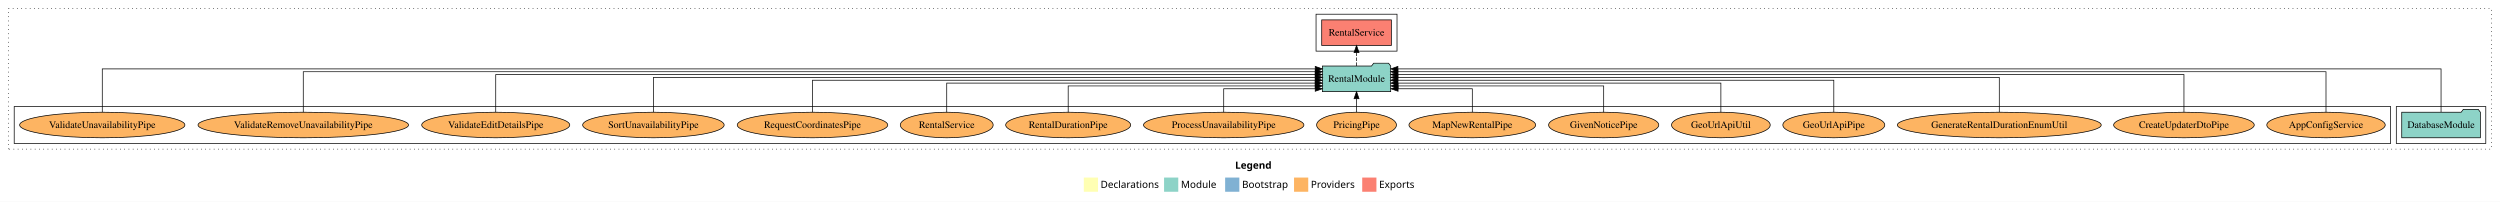
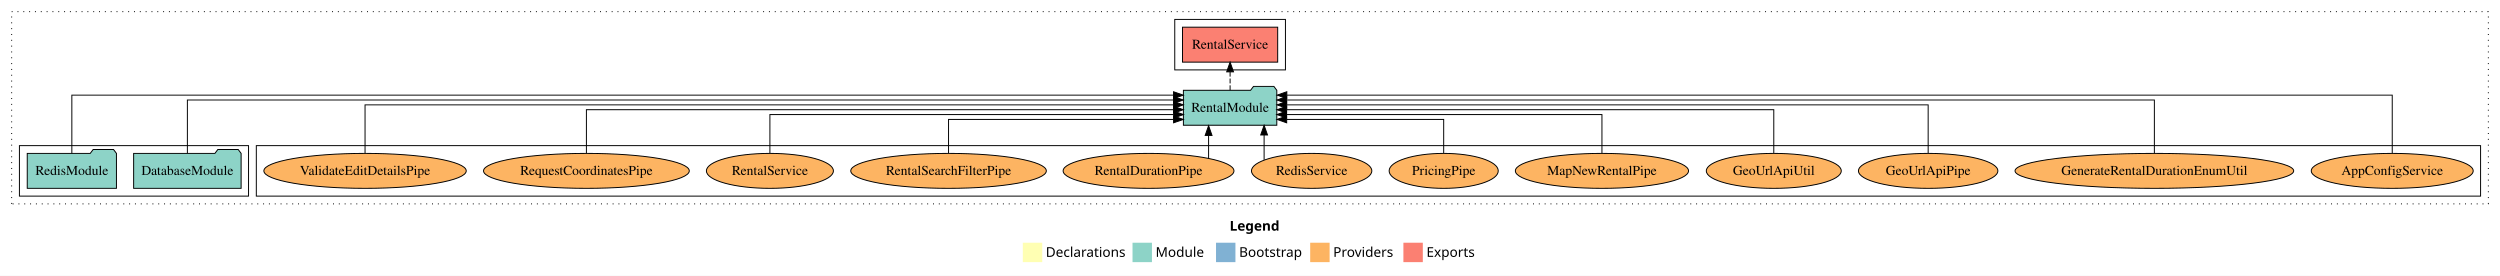
- <svg xmlns="http://www.w3.org/2000/svg" width="3520pt" height="284pt" viewBox="0.00 0.00 3520.00 284.00">
+ <svg xmlns="http://www.w3.org/2000/svg" width="2575pt" height="284pt" viewBox="0.00 0.00 2575.00 284.00">
  <g id="graph0" class="graph" transform="scale(1 1) rotate(0) translate(4 280)">
-     <polygon fill="white" stroke="transparent" points="-4,4 -4,-280 3516,-280 3516,4 -4,4" />
-     <text text-anchor="start" x="1735.01" y="-42.4" font-family="sans-serif" font-weight="bold" font-size="14.00">Legend</text>
-     <polygon fill="#ffffb3" stroke="transparent" points="1522,-10 1522,-30 1542,-30 1542,-10 1522,-10" />
-     <text text-anchor="start" x="1545.63" y="-15.4" font-family="sans-serif" font-size="14.00">  Declarations</text>
-     <polygon fill="#8dd3c7" stroke="transparent" points="1635,-10 1635,-30 1655,-30 1655,-10 1635,-10" />
-     <text text-anchor="start" x="1658.73" y="-15.4" font-family="sans-serif" font-size="14.00">  Module</text>
-     <polygon fill="#80b1d3" stroke="transparent" points="1721,-10 1721,-30 1741,-30 1741,-10 1721,-10" />
-     <text text-anchor="start" x="1744.78" y="-15.4" font-family="sans-serif" font-size="14.00">  Bootstrap</text>
-     <polygon fill="#fdb462" stroke="transparent" points="1818,-10 1818,-30 1838,-30 1838,-10 1818,-10" />
-     <text text-anchor="start" x="1841.67" y="-15.4" font-family="sans-serif" font-size="14.00">  Providers</text>
-     <polygon fill="#fb8072" stroke="transparent" points="1914,-10 1914,-30 1934,-30 1934,-10 1914,-10" />
-     <text text-anchor="start" x="1937.73" y="-15.4" font-family="sans-serif" font-size="14.00">  Exports</text>
+     <polygon fill="white" stroke="transparent" points="-4,4 -4,-280 2571,-280 2571,4 -4,4" />
+     <text text-anchor="start" x="1262.51" y="-42.4" font-family="sans-serif" font-weight="bold" font-size="14.00">Legend</text>
+     <polygon fill="#ffffb3" stroke="transparent" points="1049.5,-10 1049.5,-30 1069.5,-30 1069.5,-10 1049.5,-10" />
+     <text text-anchor="start" x="1073.13" y="-15.4" font-family="sans-serif" font-size="14.00">  Declarations</text>
+     <polygon fill="#8dd3c7" stroke="transparent" points="1162.5,-10 1162.5,-30 1182.5,-30 1182.5,-10 1162.5,-10" />
+     <text text-anchor="start" x="1186.23" y="-15.4" font-family="sans-serif" font-size="14.00">  Module</text>
+     <polygon fill="#80b1d3" stroke="transparent" points="1248.5,-10 1248.5,-30 1268.5,-30 1268.5,-10 1248.5,-10" />
+     <text text-anchor="start" x="1272.28" y="-15.4" font-family="sans-serif" font-size="14.00">  Bootstrap</text>
+     <polygon fill="#fdb462" stroke="transparent" points="1345.5,-10 1345.5,-30 1365.5,-30 1365.5,-10 1345.5,-10" />
+     <text text-anchor="start" x="1369.17" y="-15.4" font-family="sans-serif" font-size="14.00">  Providers</text>
+     <polygon fill="#fb8072" stroke="transparent" points="1441.5,-10 1441.5,-30 1461.5,-30 1461.5,-10 1441.5,-10" />
+     <text text-anchor="start" x="1465.23" y="-15.4" font-family="sans-serif" font-size="14.00">  Exports</text>
    <g id="clust1" class="cluster">
-       <polygon fill="none" stroke="black" stroke-dasharray="1,5" points="8,-70 8,-268 3504,-268 3504,-70 8,-70" />
+       <polygon fill="none" stroke="black" stroke-dasharray="1,5" points="8,-70 8,-268 2559,-268 2559,-70 8,-70" />
+     </g>
+     <g id="clust6" class="cluster">
+       <polygon fill="none" stroke="black" points="260,-78 260,-130 2551,-130 2551,-78 260,-78" />
+     </g>
+     <g id="clust4" class="cluster">
+       <polygon fill="none" stroke="black" points="1206,-208 1206,-260 1320,-260 1320,-208 1206,-208" />
    </g>
    <g id="clust3" class="cluster">
-       <polygon fill="none" stroke="black" points="3370,-78 3370,-130 3496,-130 3496,-78 3370,-78" />
-     </g>
-     <g id="clust6" class="cluster">
-       <polygon fill="none" stroke="black" points="16,-78 16,-130 3362,-130 3362,-78 16,-78" />
-     </g>
-     <g id="clust4" class="cluster">
-       <polygon fill="none" stroke="black" points="1849,-208 1849,-260 1963,-260 1963,-208 1849,-208" />
+       <polygon fill="none" stroke="black" points="16,-78 16,-130 252,-130 252,-78 16,-78" />
    </g>
    <g id="node1" class="node">
-       <polygon fill="#8dd3c7" stroke="black" points="3488.35,-122 3485.35,-126 3464.35,-126 3461.35,-122 3377.65,-122 3377.65,-86 3488.35,-86 3488.35,-122" />
-       <text text-anchor="middle" x="3433" y="-99.8" font-family="Times,serif" font-size="14.00">DatabaseModule</text>
+       <polygon fill="#8dd3c7" stroke="black" points="244.35,-122 241.35,-126 220.35,-126 217.35,-122 133.65,-122 133.65,-86 244.35,-86 244.35,-122" />
+       <text text-anchor="middle" x="189" y="-99.8" font-family="Times,serif" font-size="14.00">DatabaseModule</text>
+     </g>
+     <g id="node3" class="node">
+       <polygon fill="#8dd3c7" stroke="black" points="1311.1,-187 1308.1,-191 1287.1,-191 1284.1,-187 1214.9,-187 1214.9,-151 1311.1,-151 1311.1,-187" />
+       <text text-anchor="middle" x="1263" y="-164.8" font-family="Times,serif" font-size="14.00">RentalModule</text>
+     </g>
+     <g id="edge1" class="edge">
+       <path fill="none" stroke="black" d="M189,-122.04C189,-143.66 189,-177 189,-177 189,-177 1204.77,-177 1204.77,-177" />
+       <polygon fill="black" stroke="black" points="1204.77,-180.5 1214.77,-177 1204.77,-173.5 1204.77,-180.5" />
    </g>
    <g id="node2" class="node">
-       <polygon fill="#8dd3c7" stroke="black" points="1954.1,-187 1951.1,-191 1930.1,-191 1927.1,-187 1857.9,-187 1857.9,-151 1954.1,-151 1954.1,-187" />
-       <text text-anchor="middle" x="1906" y="-164.8" font-family="Times,serif" font-size="14.00">RentalModule</text>
-     </g>
-     <g id="edge1" class="edge">
-       <path fill="none" stroke="black" d="M3433,-122.32C3433,-145.66 3433,-183 3433,-183 3433,-183 1964.22,-183 1964.22,-183" />
-       <polygon fill="black" stroke="black" points="1964.22,-179.5 1954.22,-183 1964.22,-186.5 1964.22,-179.5" />
-     </g>
-     <g id="node3" class="node">
-       <polygon fill="#fb8072" stroke="black" points="1955.02,-252 1856.98,-252 1856.98,-216 1955.02,-216 1955.02,-252" />
-       <text text-anchor="middle" x="1906" y="-229.8" font-family="Times,serif" font-size="14.00">RentalService </text>
+       <polygon fill="#8dd3c7" stroke="black" points="115.94,-122 112.94,-126 91.94,-126 88.94,-122 24.06,-122 24.06,-86 115.94,-86 115.94,-122" />
+       <text text-anchor="middle" x="70" y="-99.8" font-family="Times,serif" font-size="14.00">RedisModule</text>
    </g>
    <g id="edge2" class="edge">
-       <path fill="none" stroke="black" stroke-dasharray="5,2" d="M1906,-187.11C1906,-187.11 1906,-205.99 1906,-205.99" />
-       <polygon fill="black" stroke="black" points="1902.5,-205.99 1906,-215.99 1909.5,-205.99 1902.5,-205.99" />
+       <path fill="none" stroke="black" d="M70,-122.09C70,-145.13 70,-182 70,-182 70,-182 1204.76,-182 1204.76,-182" />
+       <polygon fill="black" stroke="black" points="1204.76,-185.5 1214.76,-182 1204.76,-178.5 1204.76,-185.5" />
    </g>
    <g id="node4" class="node">
-       <ellipse fill="#fdb462" stroke="black" cx="3271" cy="-104" rx="83.39" ry="18" />
-       <text text-anchor="middle" x="3271" y="-99.8" font-family="Times,serif" font-size="14.00">AppConfigService</text>
+       <polygon fill="#fb8072" stroke="black" points="1312.02,-252 1213.98,-252 1213.98,-216 1312.02,-216 1312.02,-252" />
+       <text text-anchor="middle" x="1263" y="-229.8" font-family="Times,serif" font-size="14.00">RentalService </text>
    </g>
    <g id="edge3" class="edge">
-       <path fill="none" stroke="black" d="M3271,-122.16C3271,-144.35 3271,-179 3271,-179 3271,-179 1964.18,-179 1964.18,-179" />
-       <polygon fill="black" stroke="black" points="1964.18,-175.5 1954.18,-179 1964.18,-182.5 1964.18,-175.5" />
+       <path fill="none" stroke="black" stroke-dasharray="5,2" d="M1263,-187.11C1263,-187.11 1263,-205.99 1263,-205.99" />
+       <polygon fill="black" stroke="black" points="1259.5,-205.99 1263,-215.99 1266.5,-205.99 1259.5,-205.99" />
    </g>
    <g id="node5" class="node">
-       <ellipse fill="#fdb462" stroke="black" cx="3071" cy="-104" rx="98.97" ry="18" />
-       <text text-anchor="middle" x="3071" y="-99.8" font-family="Times,serif" font-size="14.00">CreateUpdaterDtoPipe</text>
+       <ellipse fill="#fdb462" stroke="black" cx="2460" cy="-104" rx="83.39" ry="18" />
+       <text text-anchor="middle" x="2460" y="-99.8" font-family="Times,serif" font-size="14.00">AppConfigService</text>
    </g>
    <g id="edge4" class="edge">
-       <path fill="none" stroke="black" d="M3071,-122.28C3071,-143.32 3071,-175 3071,-175 3071,-175 1964.21,-175 1964.21,-175" />
-       <polygon fill="black" stroke="black" points="1964.21,-171.5 1954.21,-175 1964.21,-178.5 1964.21,-171.5" />
+       <path fill="none" stroke="black" d="M2460,-122.09C2460,-145.13 2460,-182 2460,-182 2460,-182 1321.41,-182 1321.41,-182" />
+       <polygon fill="black" stroke="black" points="1321.41,-178.5 1311.41,-182 1321.41,-185.5 1321.41,-178.5" />
    </g>
    <g id="node6" class="node">
-       <ellipse fill="#fdb462" stroke="black" cx="2811" cy="-104" rx="143.52" ry="18" />
-       <text text-anchor="middle" x="2811" y="-99.8" font-family="Times,serif" font-size="14.00">GenerateRentalDurationEnumUtil</text>
+       <ellipse fill="#fdb462" stroke="black" cx="2215" cy="-104" rx="143.52" ry="18" />
+       <text text-anchor="middle" x="2215" y="-99.8" font-family="Times,serif" font-size="14.00">GenerateRentalDurationEnumUtil</text>
    </g>
    <g id="edge5" class="edge">
-       <path fill="none" stroke="black" d="M2811,-122.31C2811,-142.15 2811,-171 2811,-171 2811,-171 1964.34,-171 1964.34,-171" />
-       <polygon fill="black" stroke="black" points="1964.34,-167.5 1954.34,-171 1964.34,-174.5 1964.34,-167.5" />
+       <path fill="none" stroke="black" d="M2215,-122.04C2215,-143.66 2215,-177 2215,-177 2215,-177 1321.19,-177 1321.19,-177" />
+       <polygon fill="black" stroke="black" points="1321.19,-173.5 1311.19,-177 1321.19,-180.5 1321.19,-173.5" />
    </g>
    <g id="node7" class="node">
-       <ellipse fill="#fdb462" stroke="black" cx="2578" cy="-104" rx="71.79" ry="18" />
-       <text text-anchor="middle" x="2578" y="-99.8" font-family="Times,serif" font-size="14.00">GeoUrlApiPipe</text>
+       <ellipse fill="#fdb462" stroke="black" cx="1982" cy="-104" rx="71.79" ry="18" />
+       <text text-anchor="middle" x="1982" y="-99.8" font-family="Times,serif" font-size="14.00">GeoUrlApiPipe</text>
    </g>
    <g id="edge6" class="edge">
-       <path fill="none" stroke="black" d="M2578,-122.22C2578,-140.83 2578,-167 2578,-167 2578,-167 1964.06,-167 1964.06,-167" />
-       <polygon fill="black" stroke="black" points="1964.06,-163.5 1954.06,-167 1964.06,-170.5 1964.06,-163.5" />
+       <path fill="none" stroke="black" d="M1982,-122.22C1982,-142.37 1982,-172 1982,-172 1982,-172 1321.29,-172 1321.29,-172" />
+       <polygon fill="black" stroke="black" points="1321.29,-168.5 1311.29,-172 1321.29,-175.5 1321.29,-168.5" />
    </g>
    <g id="node8" class="node">
-       <ellipse fill="#fdb462" stroke="black" cx="2419" cy="-104" rx="69.5" ry="18" />
-       <text text-anchor="middle" x="2419" y="-99.8" font-family="Times,serif" font-size="14.00">GeoUrlApiUtil</text>
+       <ellipse fill="#fdb462" stroke="black" cx="1823" cy="-104" rx="69.5" ry="18" />
+       <text text-anchor="middle" x="1823" y="-99.8" font-family="Times,serif" font-size="14.00">GeoUrlApiUtil</text>
    </g>
    <g id="edge7" class="edge">
-       <path fill="none" stroke="black" d="M2419,-122.02C2419,-139.37 2419,-163 2419,-163 2419,-163 1964.26,-163 1964.26,-163" />
-       <polygon fill="black" stroke="black" points="1964.26,-159.5 1954.26,-163 1964.26,-166.5 1964.26,-159.5" />
+       <path fill="none" stroke="black" d="M1823,-122.22C1823,-140.83 1823,-167 1823,-167 1823,-167 1321.23,-167 1321.23,-167" />
+       <polygon fill="black" stroke="black" points="1321.23,-163.5 1311.23,-167 1321.23,-170.5 1321.23,-163.5" />
    </g>
    <g id="node9" class="node">
-       <ellipse fill="#fdb462" stroke="black" cx="2254" cy="-104" rx="77.59" ry="18" />
-       <text text-anchor="middle" x="2254" y="-99.8" font-family="Times,serif" font-size="14.00">GivenNoticePipe</text>
+       <ellipse fill="#fdb462" stroke="black" cx="1646" cy="-104" rx="89.18" ry="18" />
+       <text text-anchor="middle" x="1646" y="-99.8" font-family="Times,serif" font-size="14.00">MapNewRentalPipe</text>
    </g>
    <g id="edge8" class="edge">
-       <path fill="none" stroke="black" d="M2254,-122.01C2254,-138.05 2254,-159 2254,-159 2254,-159 1964.39,-159 1964.39,-159" />
-       <polygon fill="black" stroke="black" points="1964.39,-155.5 1954.39,-159 1964.39,-162.5 1964.39,-155.5" />
+       <path fill="none" stroke="black" d="M1646,-122.03C1646,-139.06 1646,-162 1646,-162 1646,-162 1321.12,-162 1321.12,-162" />
+       <polygon fill="black" stroke="black" points="1321.12,-158.5 1311.12,-162 1321.12,-165.5 1321.12,-158.5" />
    </g>
    <g id="node10" class="node">
-       <ellipse fill="#fdb462" stroke="black" cx="2069" cy="-104" rx="89.18" ry="18" />
-       <text text-anchor="middle" x="2069" y="-99.8" font-family="Times,serif" font-size="14.00">MapNewRentalPipe</text>
+       <ellipse fill="#fdb462" stroke="black" cx="1483" cy="-104" rx="56.2" ry="18" />
+       <text text-anchor="middle" x="1483" y="-99.8" font-family="Times,serif" font-size="14.00">PricingPipe</text>
    </g>
    <g id="edge9" class="edge">
-       <path fill="none" stroke="black" d="M2069,-122.12C2069,-136.78 2069,-155 2069,-155 2069,-155 1964.46,-155 1964.46,-155" />
-       <polygon fill="black" stroke="black" points="1964.46,-151.5 1954.46,-155 1964.46,-158.5 1964.46,-151.5" />
+       <path fill="none" stroke="black" d="M1483,-122.24C1483,-137.57 1483,-157 1483,-157 1483,-157 1321.28,-157 1321.28,-157" />
+       <polygon fill="black" stroke="black" points="1321.28,-153.5 1311.28,-157 1321.28,-160.5 1321.28,-153.5" />
    </g>
    <g id="node11" class="node">
-       <ellipse fill="#fdb462" stroke="black" cx="1906" cy="-104" rx="56.2" ry="18" />
-       <text text-anchor="middle" x="1906" y="-99.8" font-family="Times,serif" font-size="14.00">PricingPipe</text>
+       <ellipse fill="#fdb462" stroke="black" cx="1347" cy="-104" rx="61.97" ry="18" />
+       <text text-anchor="middle" x="1347" y="-99.8" font-family="Times,serif" font-size="14.00">RedisService</text>
    </g>
    <g id="edge10" class="edge">
-       <path fill="none" stroke="black" d="M1906,-122.11C1906,-122.11 1906,-140.99 1906,-140.99" />
-       <polygon fill="black" stroke="black" points="1902.5,-140.99 1906,-150.99 1909.5,-140.99 1902.5,-140.99" />
+       <path fill="none" stroke="black" d="M1298.03,-115.32C1298.03,-115.32 1298.03,-140.94 1298.03,-140.94" />
+       <polygon fill="black" stroke="black" points="1294.53,-140.94 1298.03,-150.94 1301.53,-140.94 1294.53,-140.94" />
    </g>
    <g id="node12" class="node">
-       <ellipse fill="#fdb462" stroke="black" cx="1719" cy="-104" rx="112.89" ry="18" />
-       <text text-anchor="middle" x="1719" y="-99.8" font-family="Times,serif" font-size="14.00">ProcessUnavailabilityPipe</text>
+       <ellipse fill="#fdb462" stroke="black" cx="1179" cy="-104" rx="87.98" ry="18" />
+       <text text-anchor="middle" x="1179" y="-99.8" font-family="Times,serif" font-size="14.00">RentalDurationPipe</text>
    </g>
    <g id="edge11" class="edge">
-       <path fill="none" stroke="black" d="M1719,-122.12C1719,-136.78 1719,-155 1719,-155 1719,-155 1847.84,-155 1847.84,-155" />
-       <polygon fill="black" stroke="black" points="1847.84,-158.5 1857.84,-155 1847.84,-151.5 1847.84,-158.5" />
+       <path fill="none" stroke="black" d="M1240.85,-116.84C1240.85,-116.84 1240.85,-140.52 1240.85,-140.52" />
+       <polygon fill="black" stroke="black" points="1237.35,-140.52 1240.85,-150.52 1244.35,-140.52 1237.35,-140.52" />
    </g>
    <g id="node13" class="node">
-       <ellipse fill="#fdb462" stroke="black" cx="1500" cy="-104" rx="87.98" ry="18" />
-       <text text-anchor="middle" x="1500" y="-99.8" font-family="Times,serif" font-size="14.00">RentalDurationPipe</text>
+       <ellipse fill="#fdb462" stroke="black" cx="973" cy="-104" rx="100.71" ry="18" />
+       <text text-anchor="middle" x="973" y="-99.8" font-family="Times,serif" font-size="14.00">RentalSearchFilterPipe</text>
    </g>
    <g id="edge12" class="edge">
-       <path fill="none" stroke="black" d="M1500,-122.01C1500,-138.05 1500,-159 1500,-159 1500,-159 1847.83,-159 1847.83,-159" />
-       <polygon fill="black" stroke="black" points="1847.83,-162.5 1857.83,-159 1847.83,-155.5 1847.83,-162.5" />
+       <path fill="none" stroke="black" d="M973,-122.24C973,-137.57 973,-157 973,-157 973,-157 1204.79,-157 1204.79,-157" />
+       <polygon fill="black" stroke="black" points="1204.79,-160.5 1214.79,-157 1204.79,-153.5 1204.79,-160.5" />
    </g>
    <g id="node14" class="node">
-       <ellipse fill="#fdb462" stroke="black" cx="1329" cy="-104" rx="65.4" ry="18" />
-       <text text-anchor="middle" x="1329" y="-99.8" font-family="Times,serif" font-size="14.00">RentalService</text>
+       <ellipse fill="#fdb462" stroke="black" cx="789" cy="-104" rx="65.4" ry="18" />
+       <text text-anchor="middle" x="789" y="-99.8" font-family="Times,serif" font-size="14.00">RentalService</text>
    </g>
    <g id="edge13" class="edge">
-       <path fill="none" stroke="black" d="M1329,-122.02C1329,-139.37 1329,-163 1329,-163 1329,-163 1847.8,-163 1847.8,-163" />
-       <polygon fill="black" stroke="black" points="1847.8,-166.5 1857.8,-163 1847.8,-159.5 1847.8,-166.5" />
+       <path fill="none" stroke="black" d="M789,-122.03C789,-139.06 789,-162 789,-162 789,-162 1204.94,-162 1204.94,-162" />
+       <polygon fill="black" stroke="black" points="1204.94,-165.5 1214.94,-162 1204.94,-158.5 1204.94,-165.5" />
    </g>
    <g id="node15" class="node">
-       <ellipse fill="#fdb462" stroke="black" cx="1140" cy="-104" rx="105.96" ry="18" />
-       <text text-anchor="middle" x="1140" y="-99.8" font-family="Times,serif" font-size="14.00">RequestCoordinatesPipe</text>
+       <ellipse fill="#fdb462" stroke="black" cx="600" cy="-104" rx="105.96" ry="18" />
+       <text text-anchor="middle" x="600" y="-99.8" font-family="Times,serif" font-size="14.00">RequestCoordinatesPipe</text>
    </g>
    <g id="edge14" class="edge">
-       <path fill="none" stroke="black" d="M1140,-122.22C1140,-140.83 1140,-167 1140,-167 1140,-167 1847.79,-167 1847.79,-167" />
-       <polygon fill="black" stroke="black" points="1847.79,-170.5 1857.79,-167 1847.79,-163.5 1847.79,-170.5" />
+       <path fill="none" stroke="black" d="M600,-122.22C600,-140.83 600,-167 600,-167 600,-167 1204.78,-167 1204.78,-167" />
+       <polygon fill="black" stroke="black" points="1204.78,-170.5 1214.78,-167 1204.78,-163.5 1204.78,-170.5" />
    </g>
    <g id="node16" class="node">
-       <ellipse fill="#fdb462" stroke="black" cx="916" cy="-104" rx="99.59" ry="18" />
-       <text text-anchor="middle" x="916" y="-99.8" font-family="Times,serif" font-size="14.00">SortUnavailabilityPipe</text>
+       <ellipse fill="#fdb462" stroke="black" cx="372" cy="-104" rx="104.22" ry="18" />
+       <text text-anchor="middle" x="372" y="-99.8" font-family="Times,serif" font-size="14.00">ValidateEditDetailsPipe</text>
    </g>
    <g id="edge15" class="edge">
-       <path fill="none" stroke="black" d="M916,-122.31C916,-142.15 916,-171 916,-171 916,-171 1847.92,-171 1847.92,-171" />
-       <polygon fill="black" stroke="black" points="1847.92,-174.5 1857.92,-171 1847.92,-167.5 1847.92,-174.5" />
-     </g>
-     <g id="node17" class="node">
-       <ellipse fill="#fdb462" stroke="black" cx="694" cy="-104" rx="104.22" ry="18" />
-       <text text-anchor="middle" x="694" y="-99.8" font-family="Times,serif" font-size="14.00">ValidateEditDetailsPipe</text>
-     </g>
-     <g id="edge16" class="edge">
-       <path fill="none" stroke="black" d="M694,-122.28C694,-143.32 694,-175 694,-175 694,-175 1847.74,-175 1847.74,-175" />
-       <polygon fill="black" stroke="black" points="1847.74,-178.5 1857.74,-175 1847.74,-171.5 1847.74,-178.5" />
-     </g>
-     <g id="node18" class="node">
-       <ellipse fill="#fdb462" stroke="black" cx="423" cy="-104" rx="148.19" ry="18" />
-       <text text-anchor="middle" x="423" y="-99.8" font-family="Times,serif" font-size="14.00">ValidateRemoveUnavailabilityPipe</text>
-     </g>
-     <g id="edge17" class="edge">
-       <path fill="none" stroke="black" d="M423,-122.16C423,-144.35 423,-179 423,-179 423,-179 1847.92,-179 1847.92,-179" />
-       <polygon fill="black" stroke="black" points="1847.92,-182.5 1857.92,-179 1847.92,-175.5 1847.92,-182.5" />
-     </g>
-     <g id="node19" class="node">
-       <ellipse fill="#fdb462" stroke="black" cx="140" cy="-104" rx="116.32" ry="18" />
-       <text text-anchor="middle" x="140" y="-99.8" font-family="Times,serif" font-size="14.00">ValidateUnavailabilityPipe</text>
-     </g>
-     <g id="edge18" class="edge">
-       <path fill="none" stroke="black" d="M140,-122.32C140,-145.66 140,-183 140,-183 140,-183 1847.85,-183 1847.85,-183" />
-       <polygon fill="black" stroke="black" points="1847.85,-186.5 1857.85,-183 1847.85,-179.5 1847.85,-186.5" />
+       <path fill="none" stroke="black" d="M372,-122.22C372,-142.37 372,-172 372,-172 372,-172 1204.78,-172 1204.78,-172" />
+       <polygon fill="black" stroke="black" points="1204.78,-175.5 1214.78,-172 1204.78,-168.5 1204.78,-175.5" />
    </g>
  </g>
</svg>
